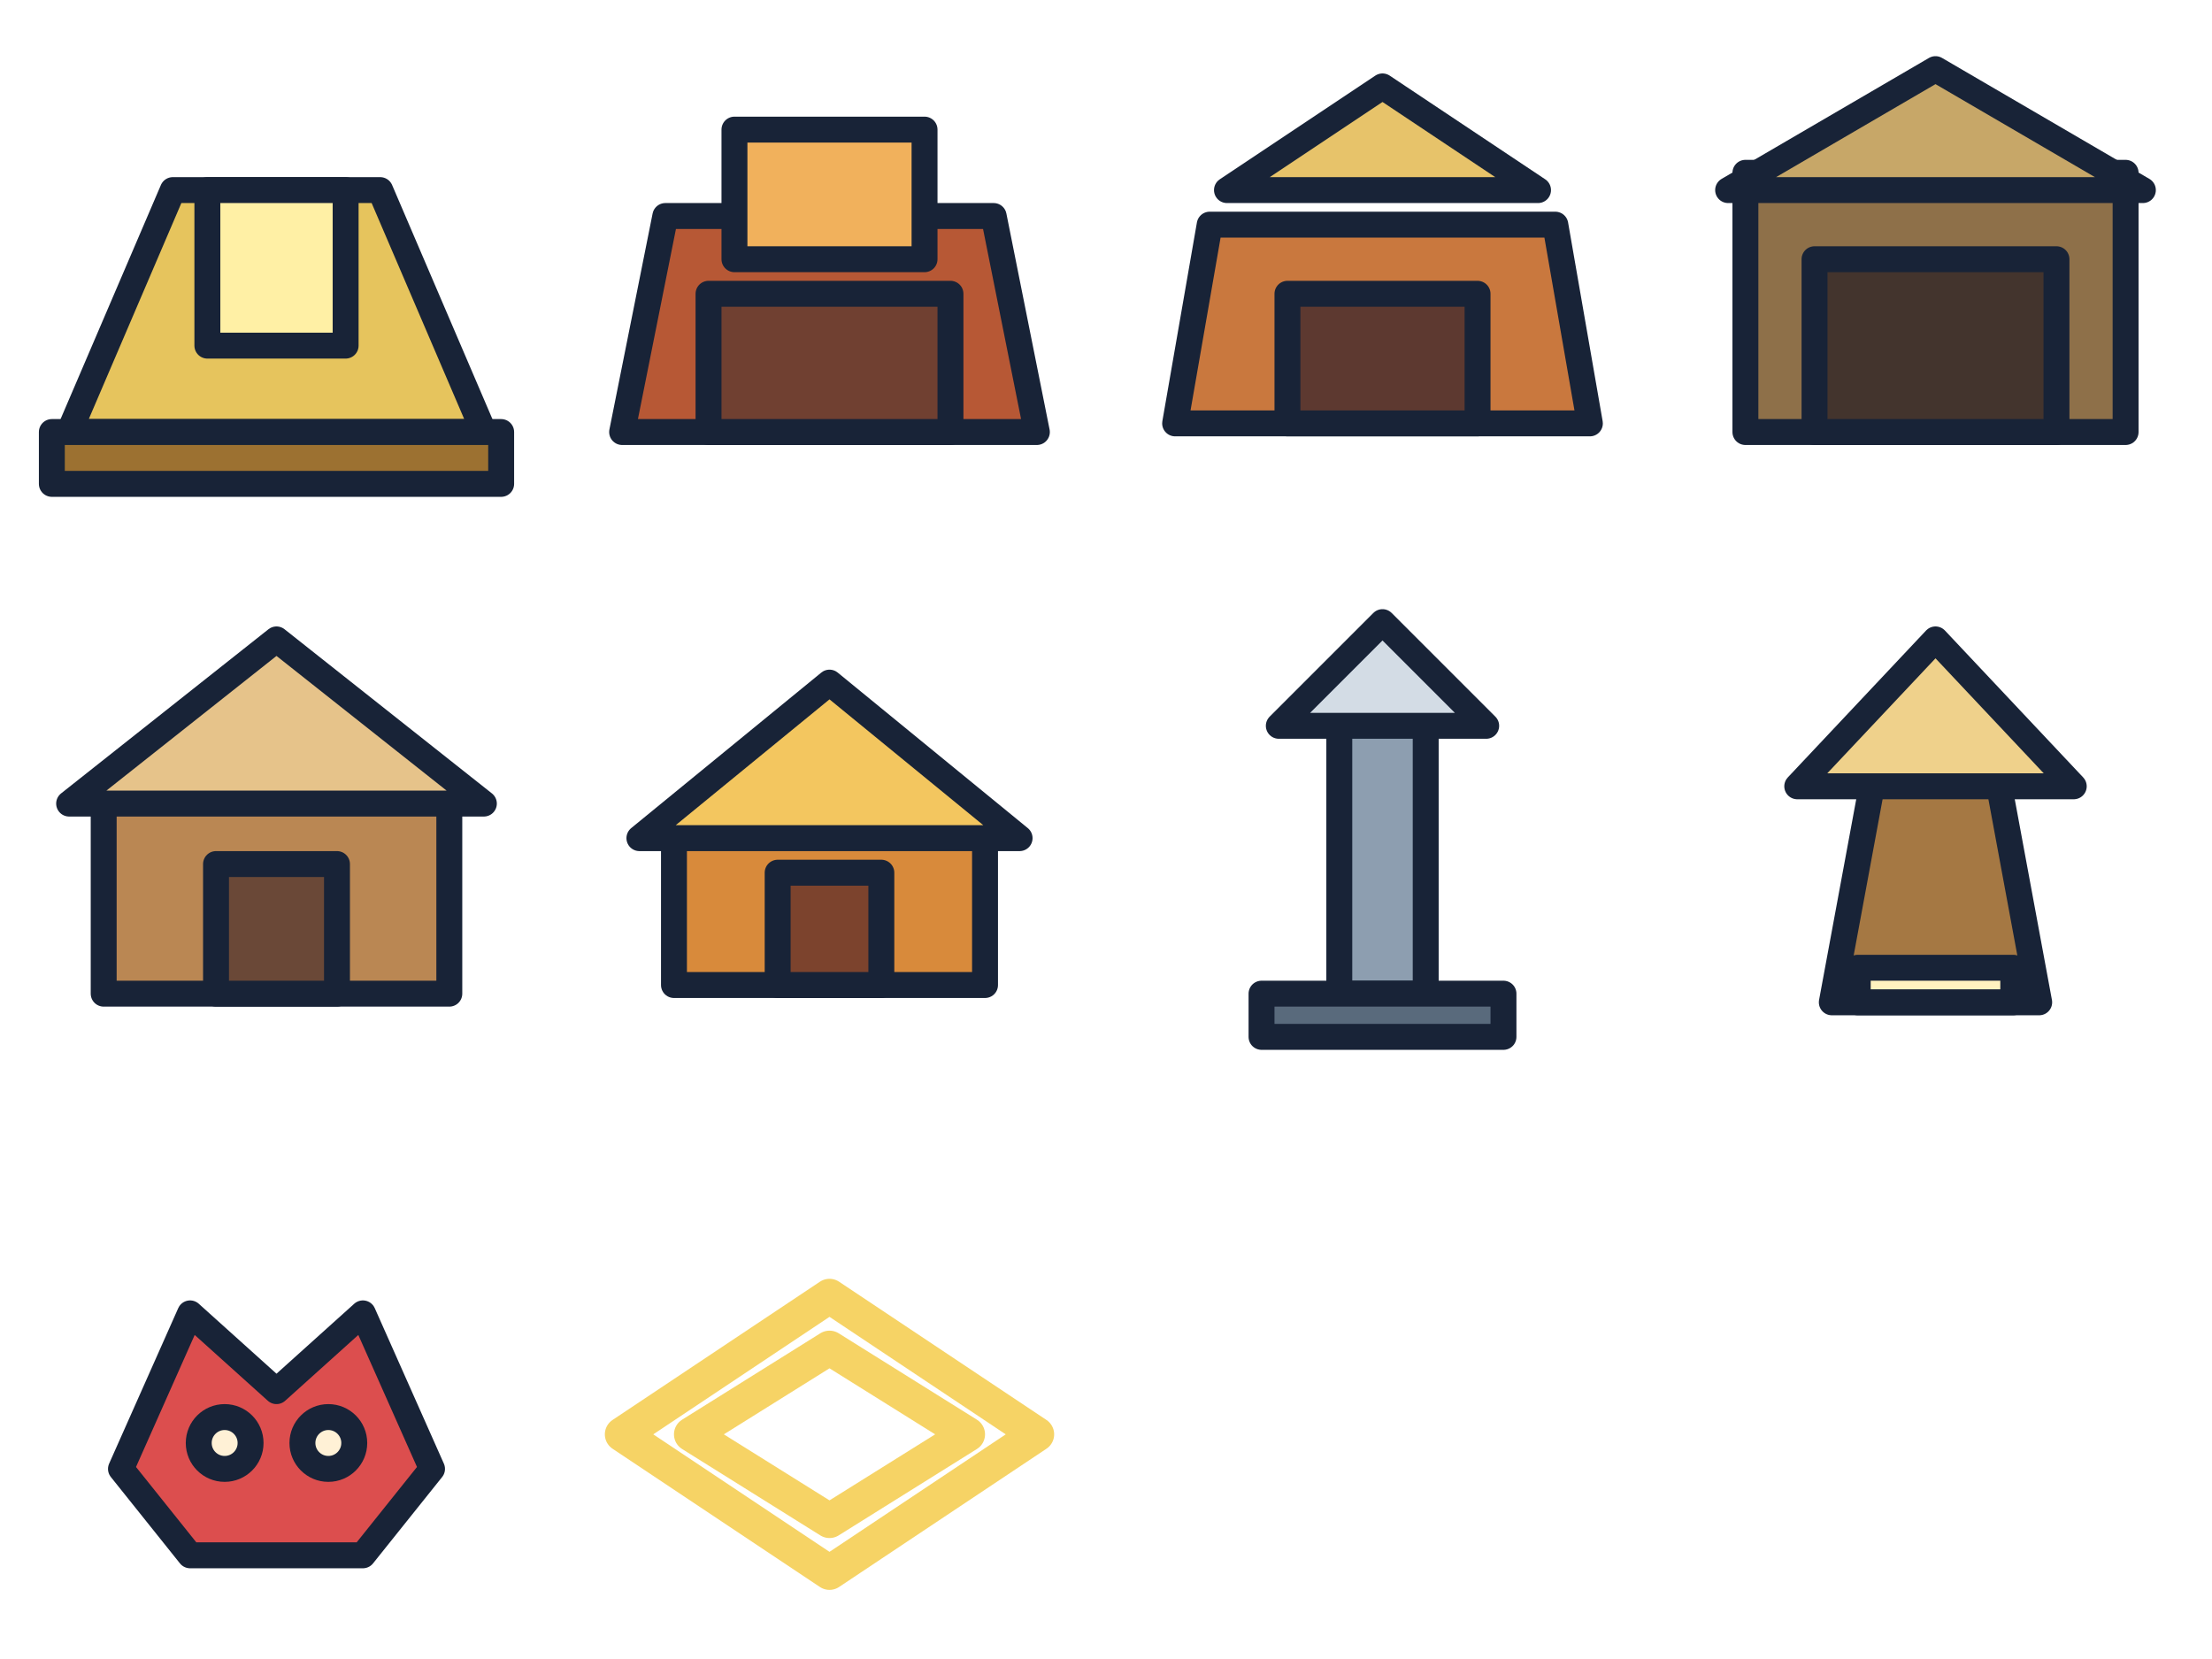
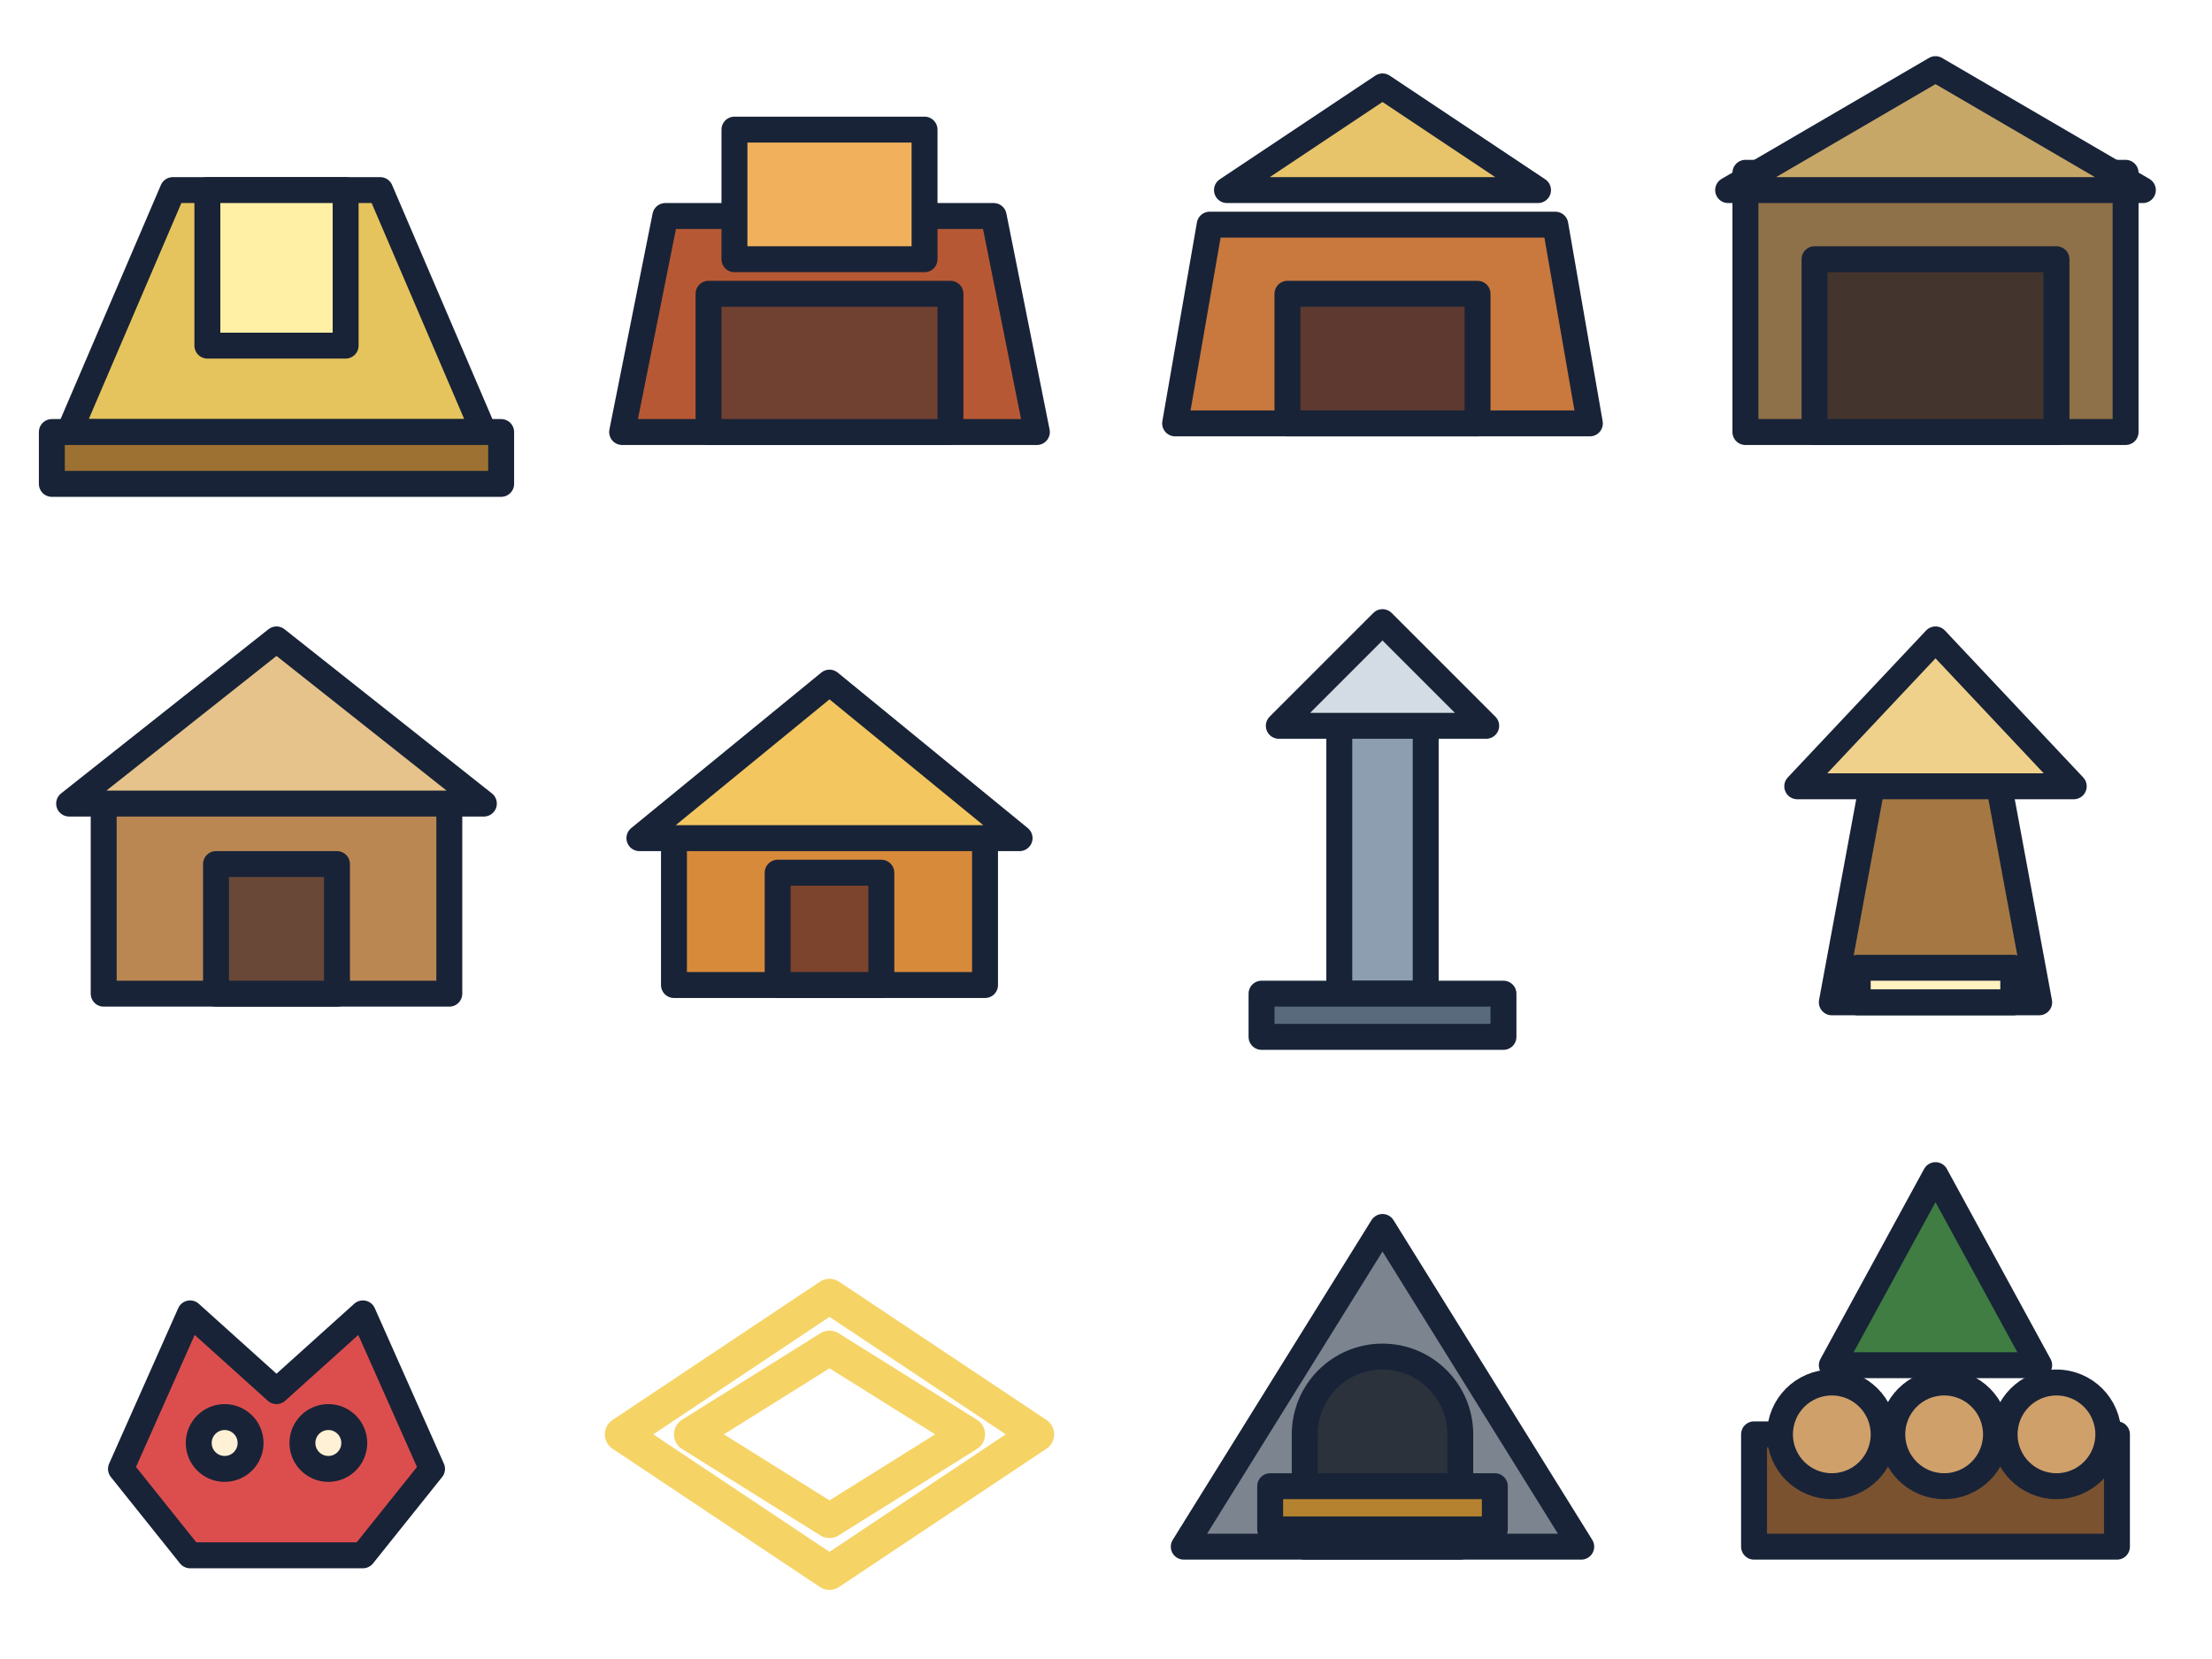
<svg xmlns="http://www.w3.org/2000/svg" width="256" height="192" viewBox="0 0 256 192">
  <g stroke="#182337" stroke-width="3" stroke-linejoin="round">
    <g transform="translate(0 0)">
      <path fill="#e6c45d" d="M8 50 20 22h24l12 28Z" />
      <path fill="#fff0a5" d="M24 22h16v18H24z" />
      <path fill="#9c7131" d="M6 50h52v6H6z" />
    </g>
    <g transform="translate(64 0)">
      <path fill="#b75835" d="M8 50 13 25h38l5 25Z" />
      <path fill="#f1b15c" d="M21 15h22v15H21z" />
      <path fill="#704031" d="M18 34h28v16H18z" />
    </g>
    <g transform="translate(128 0)">
      <path fill="#c9783e" d="M8 49 12 26h40l4 23Z" />
      <path fill="#e7c36a" d="M14 22 32 10l18 12Z" />
      <path fill="#5d3930" d="M21 34h22v15H21z" />
    </g>
    <g transform="translate(192 0)">
      <path fill="#8e7049" d="M10 50V20h44v30Z" />
      <path fill="#c7a768" d="M8 22 32 8l24 14Z" />
      <path fill="#43342d" d="M18 30h28v20H18z" />
    </g>
    <g transform="translate(0 64)">
      <path fill="#ba8753" d="M12 51V27l20-14 20 14v24Z" />
      <path fill="#e6c38a" d="M8 29 32 10l24 19Z" />
      <path fill="#6a4837" d="M25 36h14v15H25z" />
    </g>
    <g transform="translate(64 64)">
      <path fill="#d88a3b" d="M14 50V31h36v19Z" />
      <path fill="#f3c65f" d="M10 33 32 15l22 18Z" />
      <path fill="#7c432d" d="M26 37h12v13H26z" />
    </g>
    <g transform="translate(128 64)">
      <path fill="#8d9eb0" d="M27 51V16h10v35Z" />
      <path fill="#d3dce5" d="M20 20 32 8l12 12Z" />
      <path fill="#596a7c" d="M18 51h28v5H18z" />
    </g>
    <g transform="translate(192 64)">
      <path fill="#a57843" d="M20 52 25 25h14l5 27Z" />
      <path fill="#efd18b" d="M16 27 32 10l16 17Z" />
      <path fill="#fff2bf" d="M23 48h18v4H23z" />
    </g>
    <g transform="translate(0 128)">
      <path fill="#dc4e4e" d="m14 42 8-18 10 9 10-9 8 18-8 10H22Z" />
      <circle fill="#fff1d6" cx="26" cy="39" r="3" />
      <circle fill="#fff1d6" cx="38" cy="39" r="3" />
    </g>
    <g transform="translate(64 128)" fill="none" stroke="#f6d365" stroke-width="4">
      <path d="m8 38 24-16 24 16-24 16Z" />
      <path d="m16 38 16-10 16 10-16 10Z" />
    </g>
+     <g transform="translate(128 128)">
+       <path fill="#7c848f" d="M9 51 32 14l23 37Z" />
+       <path fill="#2b323c" d="M23 51V38a9 9 0 0 1 18 0v13Z" />
+       <path fill="#b5822f" d="M19 44h26v5H19z" />
+     </g>
+     <g transform="translate(192 128)">
+       <path fill="#3f7d43" d="M32 8 44 30H20Z" />
+       <path fill="#7a5230" d="M11 51V38h42v13Z" />
+       <circle fill="#d0a06a" cx="20" cy="38" r="6" />
+       <circle fill="#d0a06a" cx="33" cy="38" r="6" />
+       <circle fill="#d0a06a" cx="46" cy="38" r="6" />
+     </g>
  </g>
</svg>
